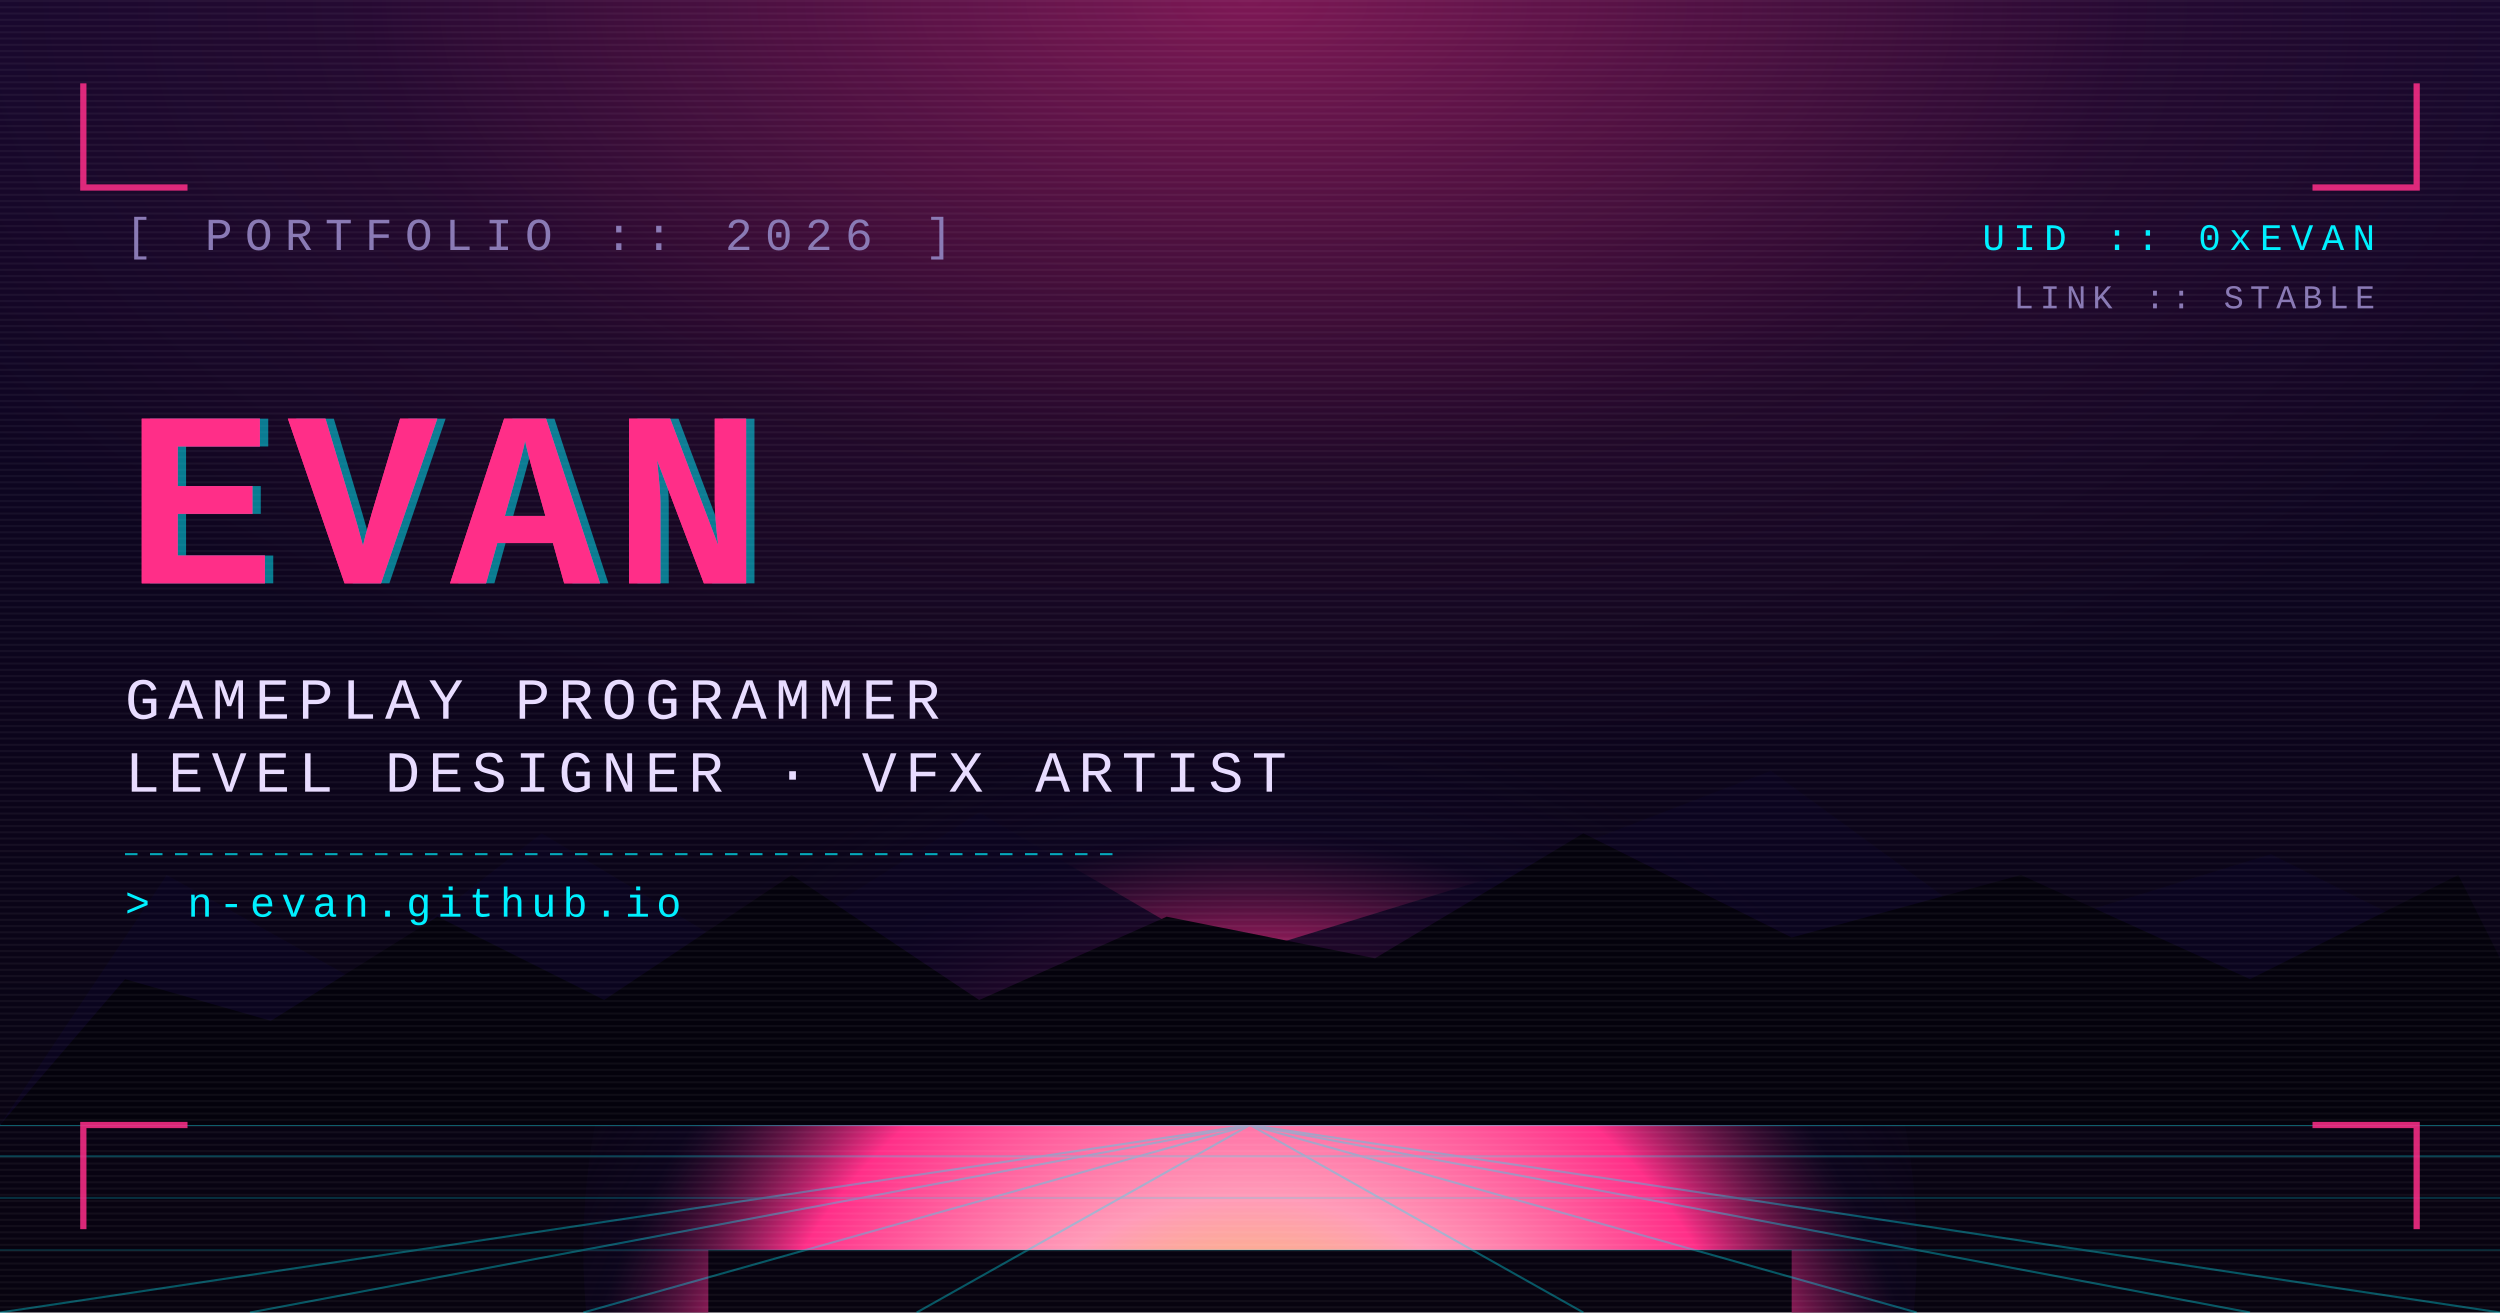
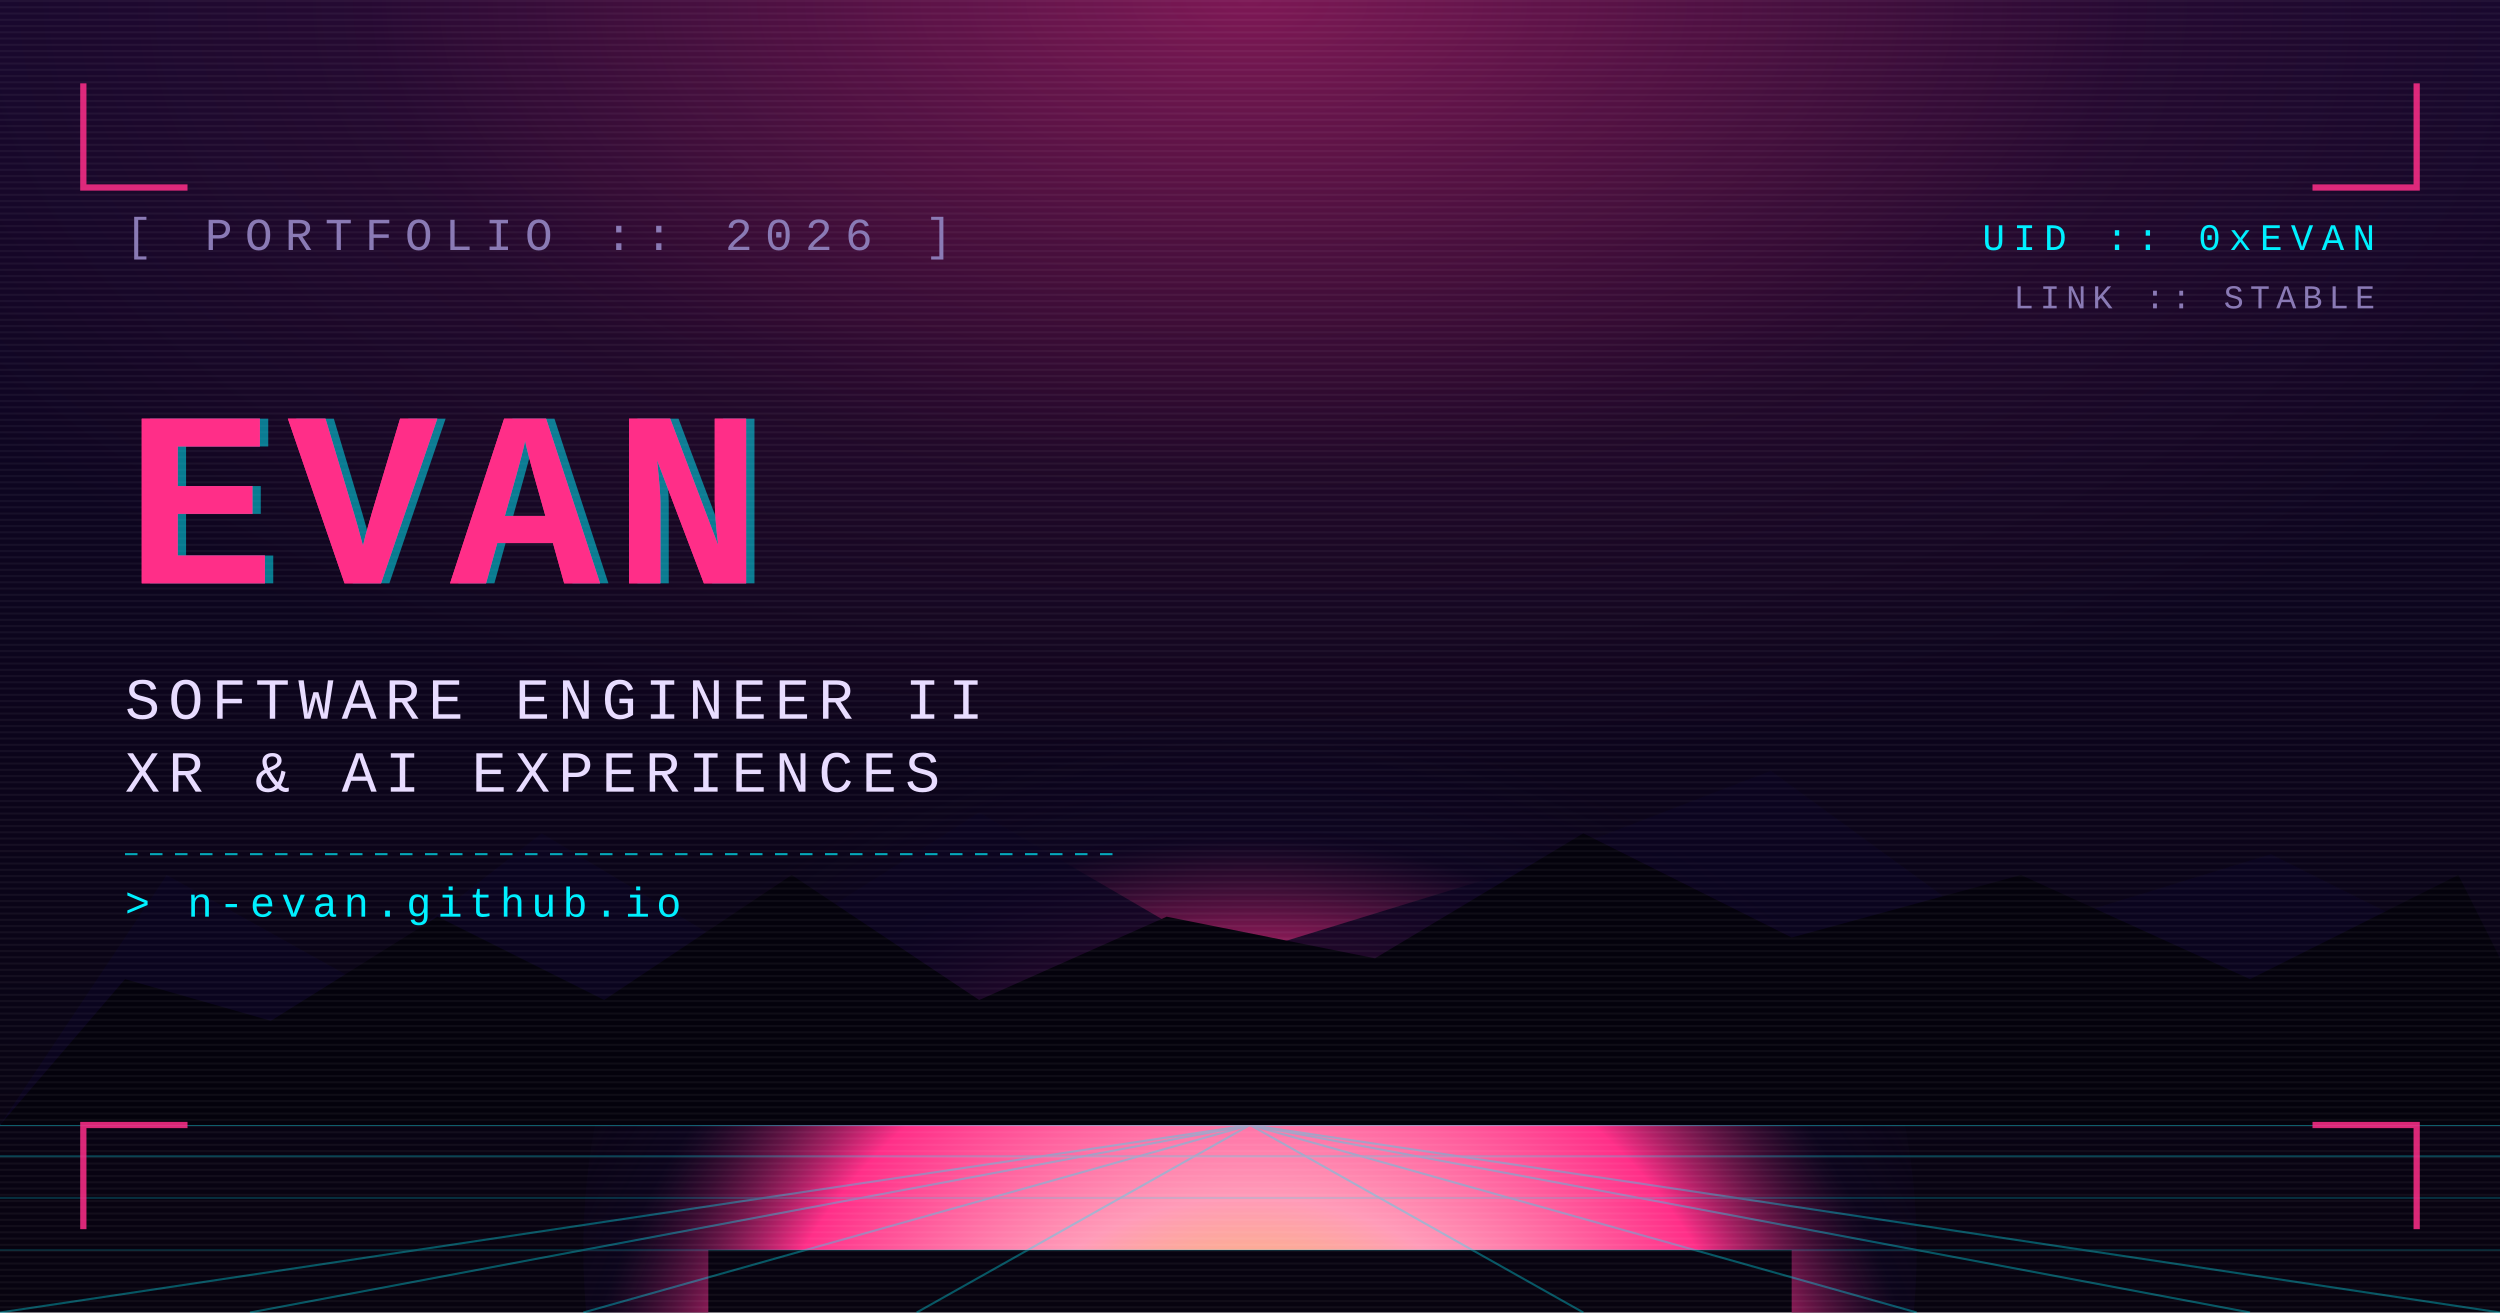
<svg xmlns="http://www.w3.org/2000/svg" width="1200" height="630" viewBox="0 0 1200 630" font-family="monospace">
  <defs>
    <linearGradient id="bg" x1="0" y1="0" x2="0" y2="1">
      <stop offset="0" stop-color="#11062a" />
      <stop offset="1" stop-color="#07030f" />
    </linearGradient>
    <radialGradient id="glow" cx="50%" cy="0%" r="60%">
      <stop offset="0" stop-color="#ff2e88" stop-opacity="0.45" />
      <stop offset="0.6" stop-color="#ff2e88" stop-opacity="0.08" />
      <stop offset="1" stop-color="#ff2e88" stop-opacity="0" />
    </radialGradient>
    <radialGradient id="sun" cx="50%" cy="70%" r="60%">
      <stop offset="0" stop-color="#fff5b6" />
      <stop offset="0.18" stop-color="#f7d046" />
      <stop offset="0.4" stop-color="#ff9bb8" />
      <stop offset="0.65" stop-color="#ff2e88" />
      <stop offset="0.85" stop-color="#11062a" stop-opacity="0.4" />
      <stop offset="1" stop-color="#11062a" stop-opacity="0" />
    </radialGradient>
    <pattern id="scan" width="2" height="3" patternUnits="userSpaceOnUse">
      <rect width="2" height="1" fill="#ffffff" fill-opacity="0.04" />
    </pattern>
    <pattern id="sunbars" x="0" y="0" width="1" height="14" patternUnits="userSpaceOnUse">
      <rect width="1" height="6" fill="#000" fill-opacity="0.6" />
    </pattern>
    <mask id="sunmask">
      <rect width="1200" height="630" fill="white" />
      <g transform="translate(600 600)">
        <rect x="-260" y="0" width="520" height="40" fill="black" />
        <rect x="-240" y="50" width="480" height="14" fill="black" />
        <rect x="-220" y="78" width="440" height="12" fill="black" />
        <rect x="-200" y="106" width="400" height="10" fill="black" />
      </g>
    </mask>
  </defs>
  <rect width="1200" height="630" fill="url(#bg)" />
  <rect width="1200" height="630" fill="url(#glow)" />
  <g mask="url(#sunmask)">
    <circle cx="600" cy="600" r="320" fill="url(#sun)" />
  </g>
  <g opacity="0.35" stroke="#00f0ff" stroke-width="1" fill="none">
    <line x1="0" y1="540" x2="1200" y2="540" />
    <line x1="600" y1="540" x2="0" y2="630" />
    <line x1="600" y1="540" x2="120" y2="630" />
    <line x1="600" y1="540" x2="280" y2="630" />
    <line x1="600" y1="540" x2="440" y2="630" />
    <line x1="600" y1="540" x2="760" y2="630" />
    <line x1="600" y1="540" x2="920" y2="630" />
    <line x1="600" y1="540" x2="1080" y2="630" />
    <line x1="600" y1="540" x2="1200" y2="630" />
    <line x1="0" y1="555" x2="1200" y2="555" stroke-opacity="0.7" />
    <line x1="0" y1="575" x2="1200" y2="575" stroke-opacity="0.55" />
    <line x1="0" y1="600" x2="1200" y2="600" stroke-opacity="0.4" />
  </g>
  <path d="M0,540 L80,420 L170,470 L260,400 L360,460 L470,390 L590,460 L720,420 L850,370 L960,450 L1090,410 L1210,470 L1200,540 Z" fill="#0b0420" opacity="0.85" />
  <path d="M0,540 L60,470 L130,490 L210,440 L290,480 L380,420 L470,480 L560,440 L660,460 L760,400 L860,450 L970,420 L1080,470 L1180,420 L1200,460 L1200,540 Z" fill="#04020c" />
  <rect width="1200" height="630" fill="url(#scan)" />
  <g stroke="#ff2e88" stroke-width="3" fill="none" opacity="0.85">
    <polyline points="40,40 40,90 90,90" />
    <polyline points="1160,40 1160,90 1110,90" />
    <polyline points="40,590 40,540 90,540" />
    <polyline points="1160,590 1160,540 1110,540" />
  </g>
  <text x="60" y="120" fill="#8a7ab5" font-size="22" letter-spacing="6" font-family="'Courier New', monospace">
    [ PORTFOLIO :: 2026 ]
  </text>
  <text x="60" y="280" fill="#ff2e88" font-size="120" font-weight="900" font-family="'Courier New', monospace" letter-spacing="6" style="text-shadow: 0 0 20px #ff2e88;">
    EVAN
  </text>
  <text x="64" y="280" fill="#00f0ff" font-size="120" font-weight="900" font-family="'Courier New', monospace" letter-spacing="6" opacity="0.5">
    EVAN
  </text>
  <text x="60" y="280" fill="#ff2e88" font-size="120" font-weight="900" font-family="'Courier New', monospace" letter-spacing="6">
    EVAN
  </text>
  <text x="60" y="345" fill="#e8dcff" font-size="28" letter-spacing="4" font-family="'Courier New', monospace">
-     GAMEPLAY PROGRAMMER
+     SOFTWARE ENGINEER II
  </text>
  <text x="60" y="380" fill="#e8dcff" font-size="28" letter-spacing="4" font-family="'Courier New', monospace">
-     LEVEL DESIGNER · VFX ARTIST
+     XR &amp; AI EXPERIENCES
  </text>
  <line x1="60" y1="410" x2="540" y2="410" stroke="#00f0ff" stroke-width="1" stroke-dasharray="6,6" opacity="0.7" />
  <text x="60" y="440" fill="#00f0ff" font-size="20" letter-spacing="3" font-family="'Courier New', monospace">
    &gt; n-evan.github.io
  </text>
  <text x="1140" y="120" text-anchor="end" fill="#00f0ff" font-size="18" letter-spacing="4" font-family="'Courier New', monospace">
    UID :: 0xEVAN
  </text>
  <text x="1140" y="148" text-anchor="end" fill="#8a7ab5" font-size="16" letter-spacing="3" font-family="'Courier New', monospace">
    LINK :: STABLE
  </text>
</svg>
